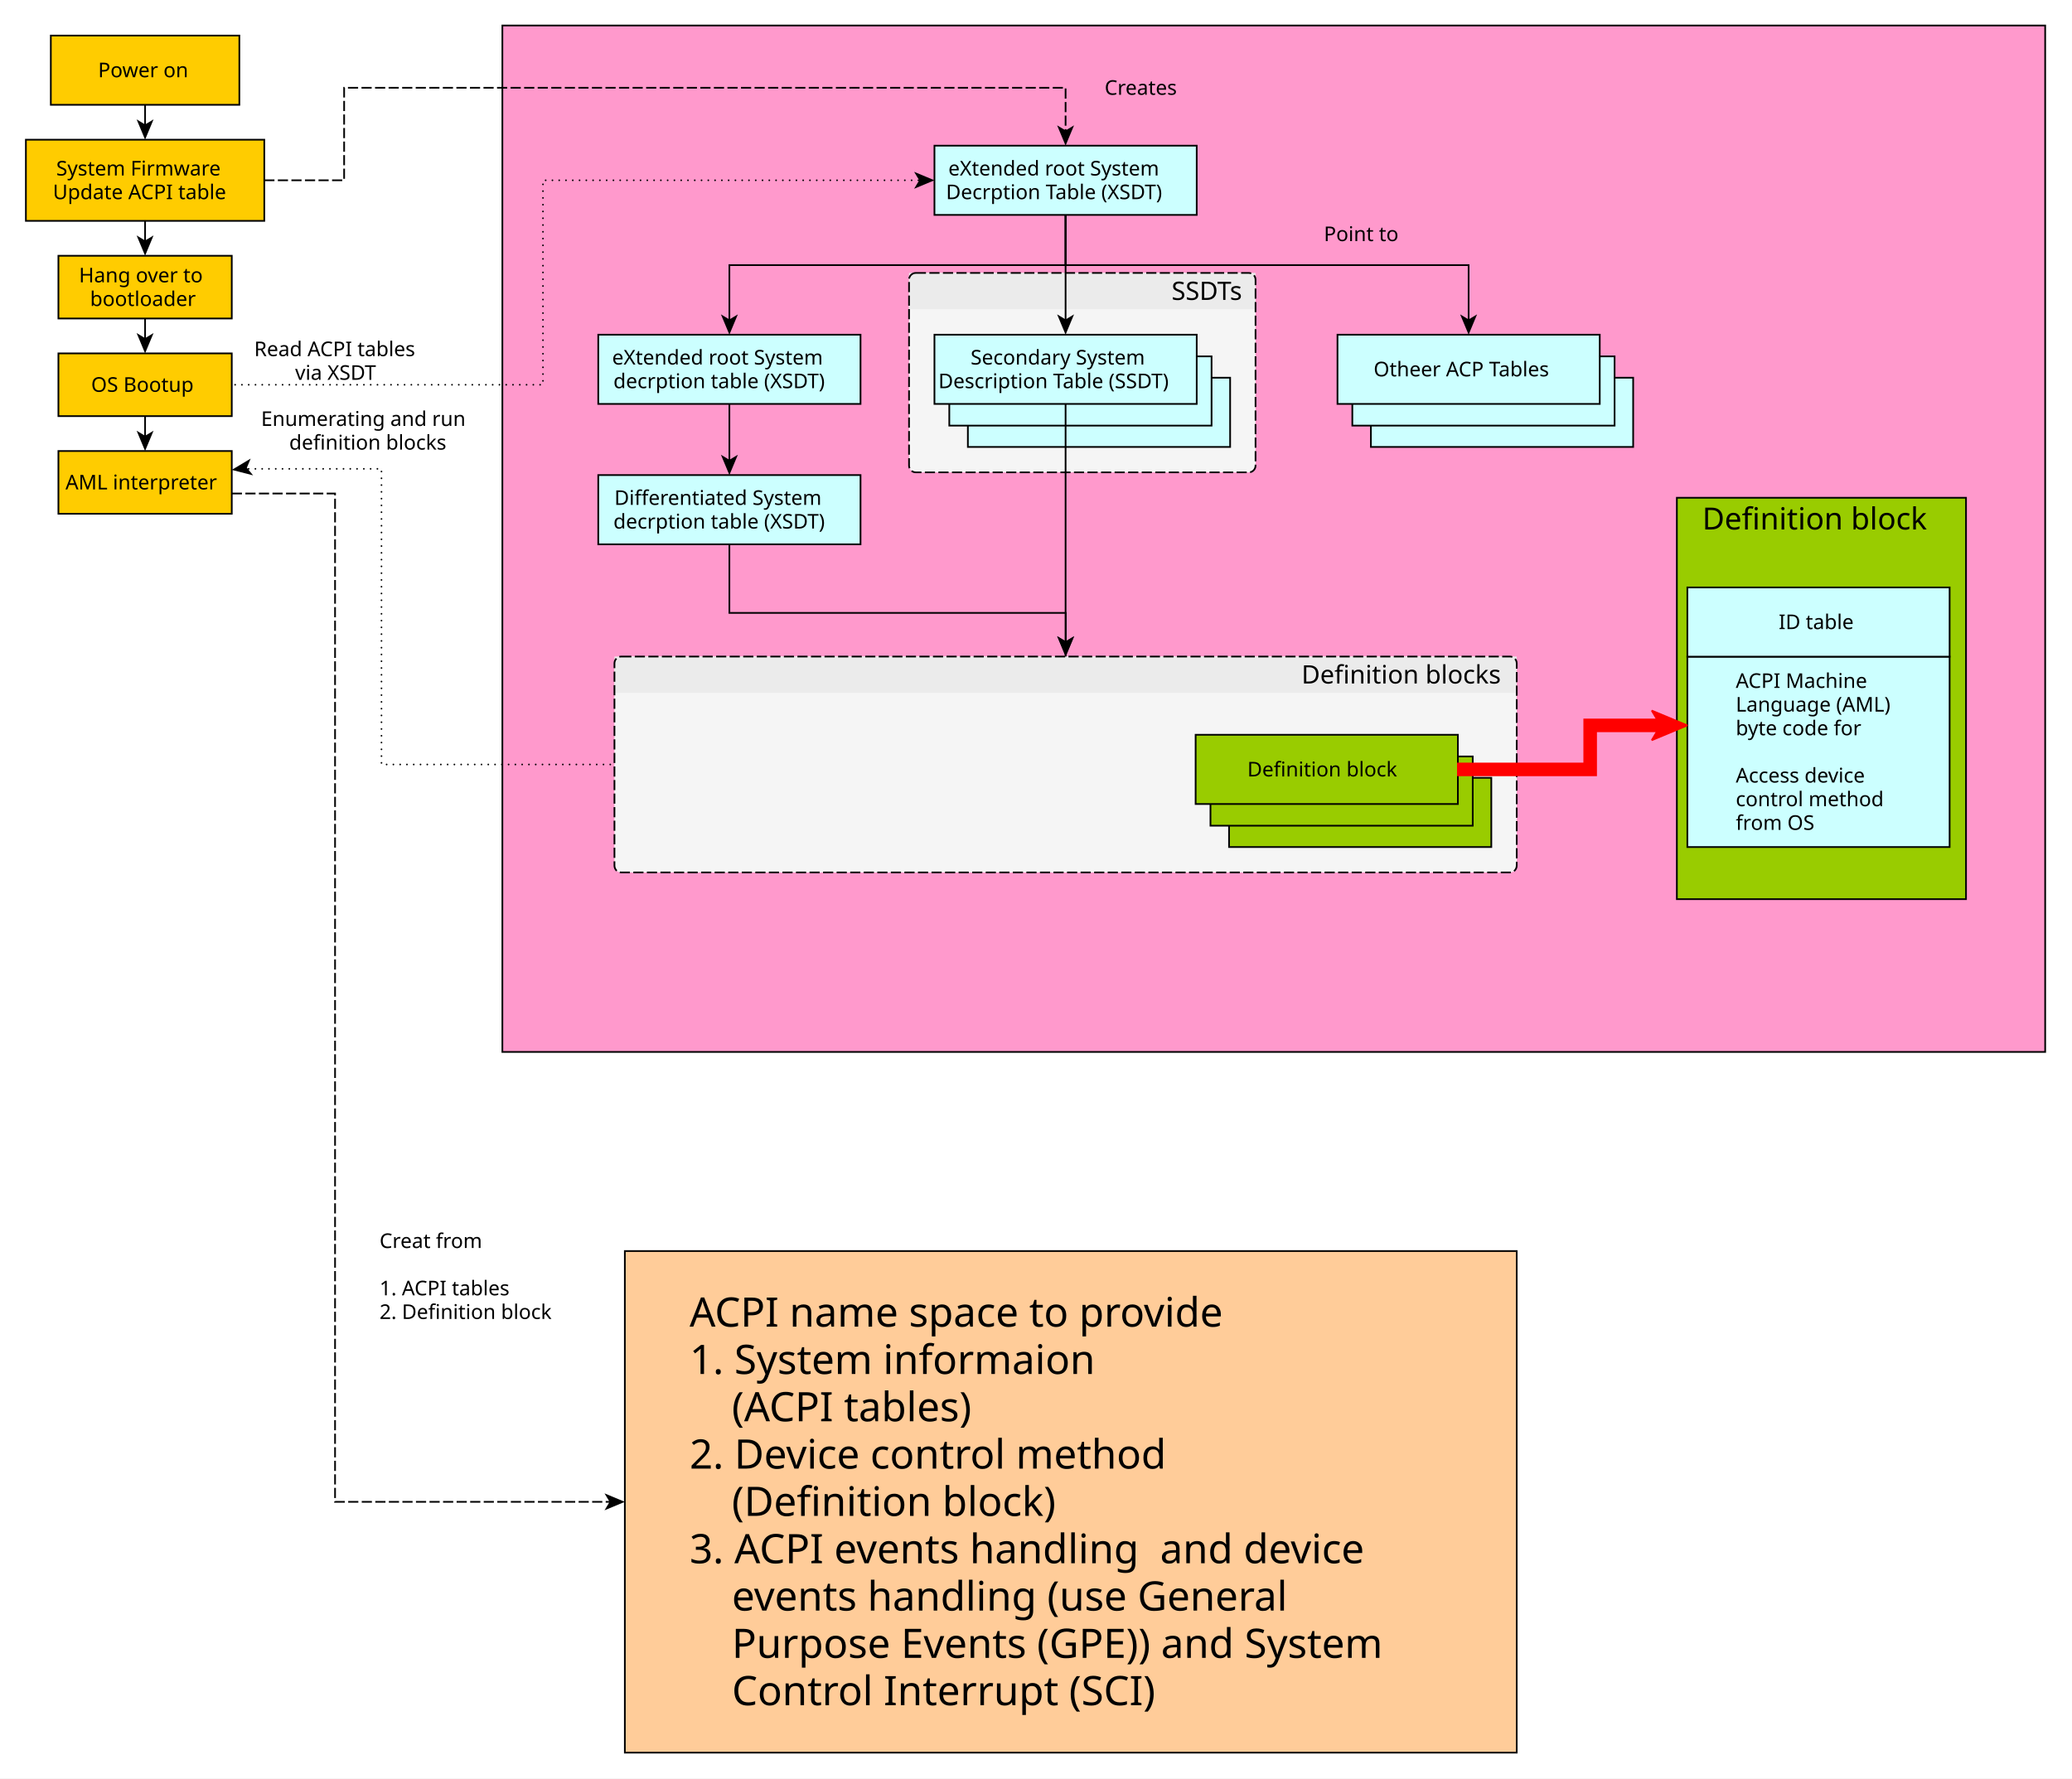
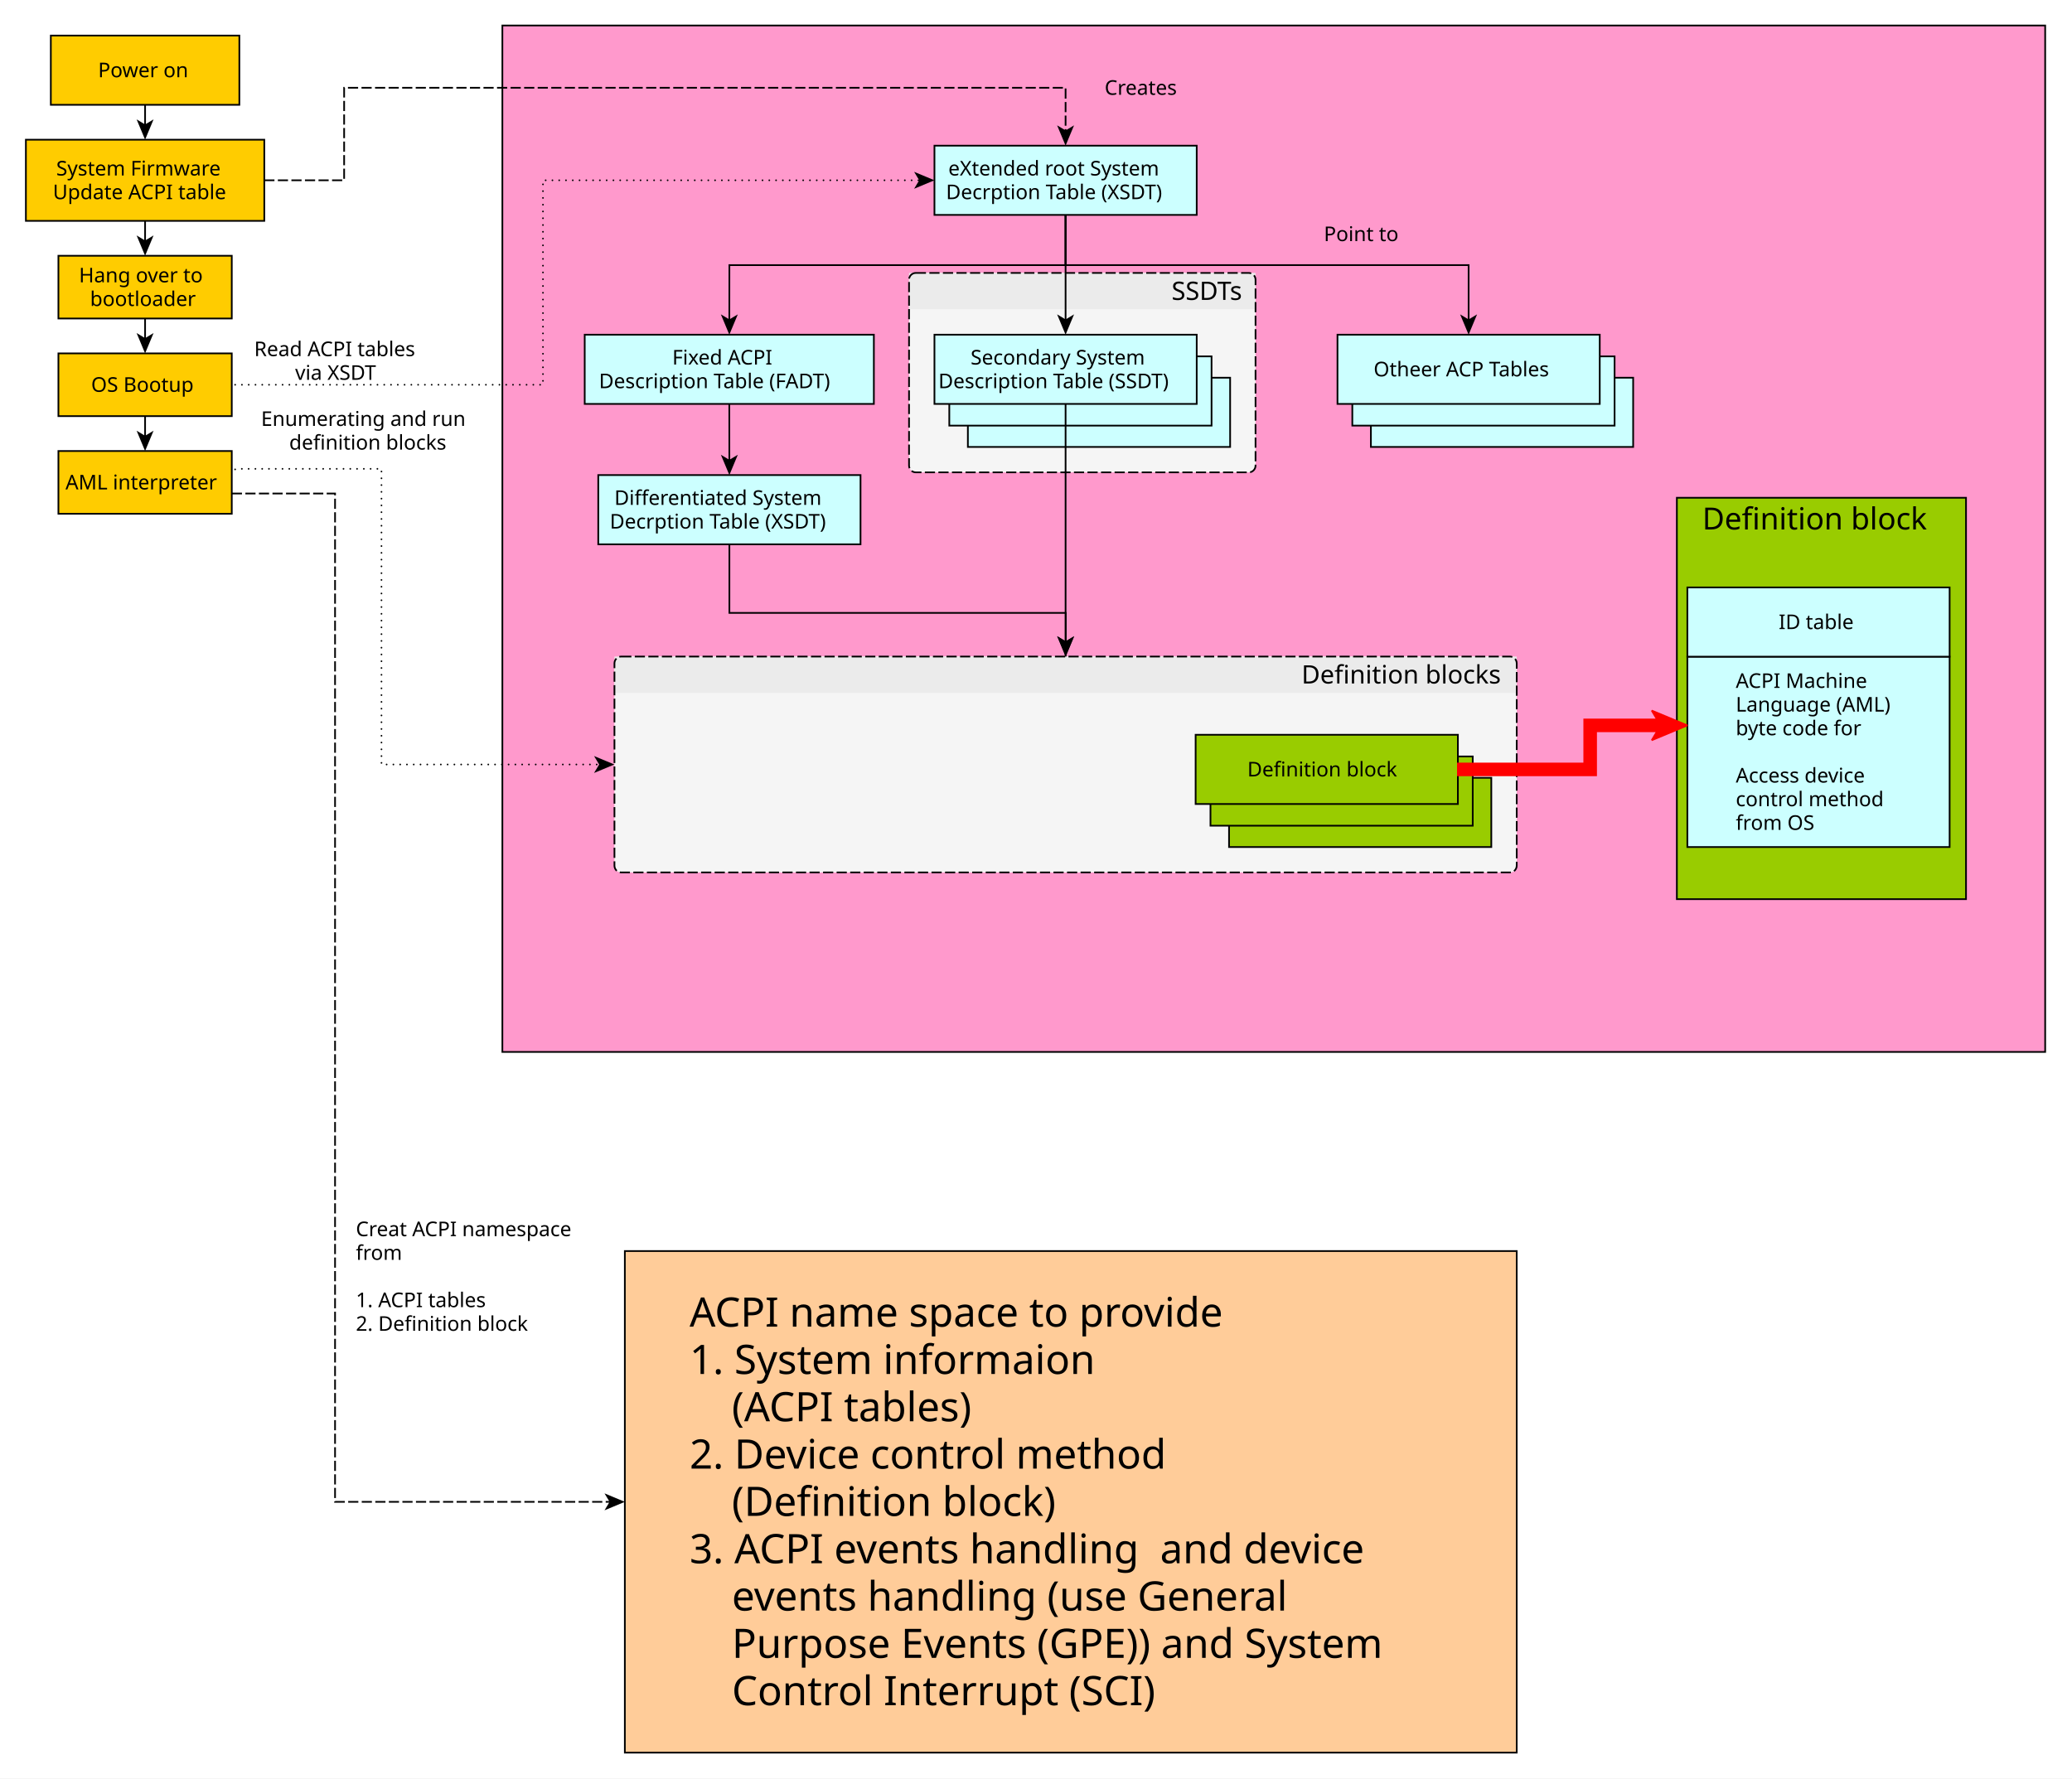
<svg xmlns="http://www.w3.org/2000/svg" fill-opacity="1" color-rendering="auto" color-interpolation="auto" text-rendering="auto" stroke="black" stroke-linecap="square" width="1223" stroke-miterlimit="10" shape-rendering="auto" stroke-opacity="1" fill="black" stroke-dasharray="none" font-weight="normal" stroke-width="1" height="1050" font-family="'Dialog'" font-style="normal" stroke-linejoin="miter" font-size="12px" stroke-dashoffset="0" image-rendering="auto">
  <defs id="genericDefs" />
  <g>
    <defs id="defs1">
      <clipPath clipPathUnits="userSpaceOnUse" id="clipPath1">
        <path d="M0 0 L1223 0 L1223 1050 L0 1050 L0 0 Z" />
      </clipPath>
      <clipPath clipPathUnits="userSpaceOnUse" id="clipPath2">
        <path d="M175 -689 L1398 -689 L1398 361 L175 361 L175 -689 Z" />
      </clipPath>
    </defs>
    <g fill="white" text-rendering="geometricPrecision" shape-rendering="geometricPrecision" transform="translate(-175,689)" stroke="white">
      <rect x="175" width="1223" height="1050" y="-689" clip-path="url(#clipPath2)" stroke="none" />
    </g>
    <g fill="rgb(255,153,204)" text-rendering="geometricPrecision" shape-rendering="geometricPrecision" transform="matrix(1,0,0,1,-175,689)" stroke="rgb(255,153,204)">
      <rect x="471.528" width="910.64" height="606" y="-673.944" clip-path="url(#clipPath2)" stroke="none" />
    </g>
    <g text-rendering="geometricPrecision" stroke-miterlimit="1.45" shape-rendering="geometricPrecision" transform="matrix(1,0,0,1,-175,689)" stroke-linecap="butt">
      <rect fill="none" x="471.528" width="910.64" height="606" y="-673.944" clip-path="url(#clipPath2)" />
    </g>
    <g fill="rgb(153,204,0)" text-rendering="geometricPrecision" shape-rendering="geometricPrecision" transform="matrix(1,0,0,1,-175,689)" stroke="rgb(153,204,0)">
      <rect x="1164.77" width="170.672" height="236.976" y="-395.12" clip-path="url(#clipPath2)" stroke="none" />
    </g>
    <g text-rendering="geometricPrecision" stroke-miterlimit="1.45" shape-rendering="geometricPrecision" transform="matrix(1,0,0,1,-175,689)" stroke-linecap="butt">
      <rect fill="none" x="1164.77" width="170.672" height="236.976" y="-395.12" clip-path="url(#clipPath2)" />
      <text x="1179.785" font-size="18px" y="-376.412" clip-path="url(#clipPath2)" font-family="sans-serif" stroke="none" xml:space="preserve">Definition block</text>
    </g>
    <g fill="rgb(255,204,0)" text-rendering="geometricPrecision" shape-rendering="geometricPrecision" transform="matrix(1,0,0,1,-175,689)" stroke="rgb(255,204,0)">
      <rect x="205" width="111.28" height="40.88" y="-668" clip-path="url(#clipPath2)" stroke="none" />
    </g>
    <g text-rendering="geometricPrecision" stroke-miterlimit="1.45" shape-rendering="geometricPrecision" transform="matrix(1,0,0,1,-175,689)" stroke-linecap="butt">
      <rect fill="none" x="205" width="111.28" height="40.88" y="-668" clip-path="url(#clipPath2)" />
      <text x="232.905" xml:space="preserve" y="-643.406" clip-path="url(#clipPath2)" font-family="sans-serif" stroke="none">Power on</text>
    </g>
    <g fill="rgb(255,204,0)" text-rendering="geometricPrecision" shape-rendering="geometricPrecision" transform="matrix(1,0,0,1,-175,689)" stroke="rgb(255,204,0)">
      <rect x="190.28" width="140.72" height="47.92" y="-606.52" clip-path="url(#clipPath2)" stroke="none" />
    </g>
    <g text-rendering="geometricPrecision" stroke-miterlimit="1.45" shape-rendering="geometricPrecision" transform="matrix(1,0,0,1,-175,689)" stroke-linecap="butt">
      <rect fill="none" x="190.28" width="140.72" height="47.92" y="-606.52" clip-path="url(#clipPath2)" />
      <text x="208.187" xml:space="preserve" y="-585.39" clip-path="url(#clipPath2)" font-family="sans-serif" stroke="none">System Firmware</text>
      <text x="206.218" xml:space="preserve" y="-571.421" clip-path="url(#clipPath2)" font-family="sans-serif" stroke="none">Update ACPI table</text>
    </g>
    <g fill="rgb(255,204,0)" text-rendering="geometricPrecision" shape-rendering="geometricPrecision" transform="matrix(1,0,0,1,-175,689)" stroke="rgb(255,204,0)">
      <rect x="209.48" width="102.32" height="37.04" y="-538" clip-path="url(#clipPath2)" stroke="none" />
    </g>
    <g text-rendering="geometricPrecision" stroke-miterlimit="1.45" shape-rendering="geometricPrecision" transform="matrix(1,0,0,1,-175,689)" stroke-linecap="butt">
      <rect fill="none" x="209.48" width="102.32" height="37.04" y="-538" clip-path="url(#clipPath2)" />
      <text x="221.622" xml:space="preserve" y="-522.31" clip-path="url(#clipPath2)" font-family="sans-serif" stroke="none">Hang over to</text>
      <text x="228.156" xml:space="preserve" y="-508.341" clip-path="url(#clipPath2)" font-family="sans-serif" stroke="none">bootloader</text>
    </g>
    <g fill="rgb(204,255,255)" text-rendering="geometricPrecision" shape-rendering="geometricPrecision" transform="matrix(1,0,0,1,-175,689)" stroke="rgb(204,255,255)">
      <rect x="726.562" width="154.8" height="40.88" y="-603" clip-path="url(#clipPath2)" stroke="none" />
    </g>
    <g text-rendering="geometricPrecision" stroke-miterlimit="1.45" shape-rendering="geometricPrecision" transform="matrix(1,0,0,1,-175,689)" stroke-linecap="butt">
      <rect fill="none" x="726.562" width="154.8" height="40.88" y="-603" clip-path="url(#clipPath2)" />
      <text x="734.748" xml:space="preserve" y="-585.39" clip-path="url(#clipPath2)" font-family="sans-serif" stroke="none">eXtended root System </text>
      <text x="733.374" xml:space="preserve" y="-571.421" clip-path="url(#clipPath2)" font-family="sans-serif" stroke="none">Decrption Table (XSDT)</text>
    </g>
    <g fill="rgb(204,255,255)" text-rendering="geometricPrecision" shape-rendering="geometricPrecision" transform="matrix(1,0,0,1,-175,689)" stroke="rgb(204,255,255)">
-       <rect x="528.125" width="154.8" height="40.88" y="-491.4" clip-path="url(#clipPath2)" stroke="none" />
-     </g>
-     <g text-rendering="geometricPrecision" stroke-miterlimit="1.45" shape-rendering="geometricPrecision" transform="matrix(1,0,0,1,-175,689)" stroke-linecap="butt">
-       <rect fill="none" x="528.125" width="154.8" height="40.88" y="-491.4" clip-path="url(#clipPath2)" />
-       <text x="536.311" xml:space="preserve" y="-473.79" clip-path="url(#clipPath2)" font-family="sans-serif" stroke="none">eXtended root System </text>
-       <text x="537.061" xml:space="preserve" y="-459.821" clip-path="url(#clipPath2)" font-family="sans-serif" stroke="none">decrption table (XSDT)</text>
+       <rect x="520.125" width="170.672" height="40.88" y="-491.4" clip-path="url(#clipPath2)" stroke="none" />
+     </g>
+     <g text-rendering="geometricPrecision" stroke-miterlimit="1.45" shape-rendering="geometricPrecision" transform="matrix(1,0,0,1,-175,689)" stroke-linecap="butt">
+       <rect fill="none" x="520.125" width="170.672" height="40.88" y="-491.4" clip-path="url(#clipPath2)" />
+       <text x="571.795" xml:space="preserve" y="-473.79" clip-path="url(#clipPath2)" font-family="sans-serif" stroke="none">Fixed ACPI </text>
+       <text x="528.536" xml:space="preserve" y="-459.821" clip-path="url(#clipPath2)" font-family="sans-serif" stroke="none">Description Table (FADT) </text>
    </g>
    <g fill="rgb(204,255,255)" text-rendering="geometricPrecision" shape-rendering="geometricPrecision" transform="matrix(1,0,0,1,-175,689)" stroke="rgb(204,255,255)">
      <rect x="528.125" width="154.8" height="40.88" y="-408.52" clip-path="url(#clipPath2)" stroke="none" />
    </g>
    <g text-rendering="geometricPrecision" stroke-miterlimit="1.45" shape-rendering="geometricPrecision" transform="matrix(1,0,0,1,-175,689)" stroke-linecap="butt">
      <rect fill="none" x="528.125" width="154.8" height="40.88" y="-408.52" clip-path="url(#clipPath2)" />
      <text x="537.623" xml:space="preserve" y="-390.91" clip-path="url(#clipPath2)" font-family="sans-serif" stroke="none">Differentiated System </text>
-       <text x="537.061" xml:space="preserve" y="-376.941" clip-path="url(#clipPath2)" font-family="sans-serif" stroke="none">decrption table (XSDT)</text>
+       <text x="534.937" xml:space="preserve" y="-376.941" clip-path="url(#clipPath2)" font-family="sans-serif" stroke="none">Decrption Table (XSDT)</text>
      <path fill="none" d="M260.64 -627.12 L260.64 -614.52" clip-path="url(#clipPath2)" />
      <path d="M260.64 -606.52 L265.64 -618.52 L260.64 -615.52 L255.64 -618.52 Z" clip-path="url(#clipPath2)" stroke="none" />
      <path fill="none" d="M260.64 -558.6 L260.64 -546" clip-path="url(#clipPath2)" />
      <path d="M260.64 -538 L265.64 -550 L260.64 -547 L255.64 -550 Z" clip-path="url(#clipPath2)" stroke="none" />
      <path fill="none" stroke-dasharray="6,2" d="M331 -582.56 L378.128 -582.56 L378.128 -637.184 L803.962 -637.184 L803.962 -611" clip-path="url(#clipPath2)" />
      <path stroke-dasharray="6,2" d="M803.962 -603 L808.962 -615 L803.962 -612 L798.962 -615 Z" clip-path="url(#clipPath2)" stroke="none" />
      <text x="826.998" xml:space="preserve" y="-633.03" clip-path="url(#clipPath2)" font-family="sans-serif" stroke="none">Creates</text>
-       <path fill="none" d="M803.962 -562.12 L803.962 -532.482 L605.525 -532.482 L605.525 -499.4" clip-path="url(#clipPath2)" />
-       <path d="M605.525 -491.4 L610.525 -503.4 L605.525 -500.4 L600.525 -503.4 Z" clip-path="url(#clipPath2)" stroke="none" />
-       <path fill="none" d="M605.525 -450.52 L605.525 -416.52" clip-path="url(#clipPath2)" />
-       <path d="M605.525 -408.52 L610.525 -420.52 L605.525 -417.52 L600.525 -420.52 Z" clip-path="url(#clipPath2)" stroke="none" />
+       <path fill="none" d="M803.962 -562.12 L803.962 -532.482 L605.525 -532.482 L605.49 -499.4" clip-path="url(#clipPath2)" />
+       <path d="M605.482 -491.4 L610.494 -503.395 L605.491 -500.4 L600.494 -503.405 Z" clip-path="url(#clipPath2)" stroke="none" />
+       <path fill="none" d="M605.476 -450.52 L605.503 -416.52" clip-path="url(#clipPath2)" />
+       <path d="M605.509 -408.52 L610.5 -420.524 L605.502 -417.52 L600.5 -420.516 Z" clip-path="url(#clipPath2)" stroke="none" />
    </g>
    <g fill="rgb(245,245,245)" text-rendering="geometricPrecision" shape-rendering="geometricPrecision" transform="matrix(1,0,0,1,-175,689)" stroke="rgb(245,245,245)">
      <rect x="537.68" y="-301.383" clip-path="url(#clipPath2)" width="532.565" rx="4" ry="4" height="127.469" stroke="none" />
      <rect x="537.68" y="-301.383" clip-path="url(#clipPath2)" fill="rgb(235,235,235)" width="532.565" height="21.461" stroke="none" />
    </g>
    <g font-size="15px" stroke-linecap="butt" transform="matrix(1,0,0,1,-175,689)" text-rendering="geometricPrecision" font-family="sans-serif" shape-rendering="geometricPrecision" stroke-miterlimit="1.45">
      <text x="943.227" xml:space="preserve" y="-285.46" clip-path="url(#clipPath2)" stroke="none">Definition blocks</text>
      <rect x="537.68" y="-301.383" clip-path="url(#clipPath2)" fill="none" width="532.565" stroke-dasharray="6,2" rx="4" ry="4" height="127.469" />
    </g>
    <g fill="rgb(153,204,0)" text-rendering="geometricPrecision" shape-rendering="geometricPrecision" transform="matrix(1,0,0,1,-175,689)" stroke="rgb(153,204,0)">
      <rect x="900.445" width="154.8" height="40.88" y="-229.794" clip-path="url(#clipPath2)" stroke="none" />
    </g>
    <g text-rendering="geometricPrecision" stroke-miterlimit="1.45" shape-rendering="geometricPrecision" transform="matrix(1,0,0,1,-175,689)" stroke-linecap="butt">
      <rect fill="none" x="900.445" width="154.8" height="40.88" y="-229.794" clip-path="url(#clipPath2)" />
    </g>
    <g fill="rgb(153,204,0)" text-rendering="geometricPrecision" shape-rendering="geometricPrecision" transform="matrix(1,0,0,1,-175,689)" stroke="rgb(153,204,0)">
      <rect x="889.482" width="154.8" height="40.88" y="-242.394" clip-path="url(#clipPath2)" stroke="none" />
    </g>
    <g text-rendering="geometricPrecision" stroke-miterlimit="1.45" shape-rendering="geometricPrecision" transform="matrix(1,0,0,1,-175,689)" stroke-linecap="butt">
      <rect fill="none" x="889.482" width="154.8" height="40.88" y="-242.394" clip-path="url(#clipPath2)" />
    </g>
    <g fill="rgb(153,204,0)" text-rendering="geometricPrecision" shape-rendering="geometricPrecision" transform="matrix(1,0,0,1,-175,689)" stroke="rgb(153,204,0)">
      <rect x="880.72" width="154.8" height="40.88" y="-255.194" clip-path="url(#clipPath2)" stroke="none" />
    </g>
    <g text-rendering="geometricPrecision" stroke-miterlimit="1.45" shape-rendering="geometricPrecision" transform="matrix(1,0,0,1,-175,689)" stroke-linecap="butt">
      <rect fill="none" x="880.72" width="154.8" height="40.88" y="-255.194" clip-path="url(#clipPath2)" />
      <text x="911.239" xml:space="preserve" y="-230.6" clip-path="url(#clipPath2)" font-family="sans-serif" stroke="none">Definition block</text>
      <path fill="none" d="M605.525 -367.64 L605.525 -327.149 L804.068 -327.149 L804.068 -309.362" clip-path="url(#clipPath2)" />
      <path d="M804.068 -301.362 L809.068 -313.362 L804.068 -310.362 L799.068 -313.362 Z" clip-path="url(#clipPath2)" stroke="none" />
    </g>
    <g fill="rgb(245,245,245)" text-rendering="geometricPrecision" shape-rendering="geometricPrecision" transform="matrix(1,0,0,1,-175,689)" stroke="rgb(245,245,245)">
      <rect x="711.562" y="-527.861" clip-path="url(#clipPath2)" width="204.525" rx="4" ry="4" height="117.741" stroke="none" />
      <rect x="711.562" y="-527.861" clip-path="url(#clipPath2)" fill="rgb(235,235,235)" width="204.525" height="21.461" stroke="none" />
    </g>
    <g font-size="15px" stroke-linecap="butt" transform="matrix(1,0,0,1,-175,689)" text-rendering="geometricPrecision" font-family="sans-serif" shape-rendering="geometricPrecision" stroke-miterlimit="1.45">
      <text x="866.516" xml:space="preserve" y="-511.938" clip-path="url(#clipPath2)" stroke="none">SSDTs</text>
      <rect x="711.562" y="-527.861" clip-path="url(#clipPath2)" fill="none" width="204.525" stroke-dasharray="6,2" rx="4" ry="4" height="117.741" />
    </g>
    <g fill="rgb(204,255,255)" text-rendering="geometricPrecision" shape-rendering="geometricPrecision" transform="matrix(1,0,0,1,-175,689)" stroke="rgb(204,255,255)">
      <rect x="746.287" width="154.8" height="40.88" y="-466" clip-path="url(#clipPath2)" stroke="none" />
    </g>
    <g text-rendering="geometricPrecision" stroke-miterlimit="1.45" shape-rendering="geometricPrecision" transform="matrix(1,0,0,1,-175,689)" stroke-linecap="butt">
      <rect fill="none" x="746.287" width="154.8" height="40.88" y="-466" clip-path="url(#clipPath2)" />
    </g>
    <g fill="rgb(204,255,255)" text-rendering="geometricPrecision" shape-rendering="geometricPrecision" transform="matrix(1,0,0,1,-175,689)" stroke="rgb(204,255,255)">
      <rect x="735.325" width="154.8" height="40.88" y="-478.6" clip-path="url(#clipPath2)" stroke="none" />
    </g>
    <g text-rendering="geometricPrecision" stroke-miterlimit="1.45" shape-rendering="geometricPrecision" transform="matrix(1,0,0,1,-175,689)" stroke-linecap="butt">
      <rect fill="none" x="735.325" width="154.8" height="40.88" y="-478.6" clip-path="url(#clipPath2)" />
    </g>
    <g fill="rgb(204,255,255)" text-rendering="geometricPrecision" shape-rendering="geometricPrecision" transform="matrix(1,0,0,1,-175,689)" stroke="rgb(204,255,255)">
      <rect x="726.562" width="154.8" height="40.88" y="-491.4" clip-path="url(#clipPath2)" stroke="none" />
    </g>
    <g text-rendering="geometricPrecision" stroke-miterlimit="1.45" shape-rendering="geometricPrecision" transform="matrix(1,0,0,1,-175,689)" stroke-linecap="butt">
      <rect fill="none" x="726.562" width="154.8" height="40.88" y="-491.4" clip-path="url(#clipPath2)" />
      <text x="747.906" xml:space="preserve" y="-473.79" clip-path="url(#clipPath2)" font-family="sans-serif" stroke="none">Secondary System</text>
      <text x="728.883" xml:space="preserve" y="-459.821" clip-path="url(#clipPath2)" font-family="sans-serif" stroke="none">Description Table (SSDT)</text>
    </g>
    <g fill="rgb(204,255,255)" text-rendering="geometricPrecision" shape-rendering="geometricPrecision" transform="matrix(1,0,0,1,-175,689)" stroke="rgb(204,255,255)">
      <rect x="984.174" width="154.8" height="40.88" y="-466" clip-path="url(#clipPath2)" stroke="none" />
    </g>
    <g text-rendering="geometricPrecision" stroke-miterlimit="1.45" shape-rendering="geometricPrecision" transform="matrix(1,0,0,1,-175,689)" stroke-linecap="butt">
      <rect fill="none" x="984.174" width="154.8" height="40.88" y="-466" clip-path="url(#clipPath2)" />
    </g>
    <g fill="rgb(204,255,255)" text-rendering="geometricPrecision" shape-rendering="geometricPrecision" transform="matrix(1,0,0,1,-175,689)" stroke="rgb(204,255,255)">
      <rect x="973.211" width="154.8" height="40.88" y="-478.6" clip-path="url(#clipPath2)" stroke="none" />
    </g>
    <g text-rendering="geometricPrecision" stroke-miterlimit="1.45" shape-rendering="geometricPrecision" transform="matrix(1,0,0,1,-175,689)" stroke-linecap="butt">
      <rect fill="none" x="973.211" width="154.8" height="40.88" y="-478.6" clip-path="url(#clipPath2)" />
    </g>
    <g fill="rgb(204,255,255)" text-rendering="geometricPrecision" shape-rendering="geometricPrecision" transform="matrix(1,0,0,1,-175,689)" stroke="rgb(204,255,255)">
      <rect x="964.449" width="154.8" height="40.88" y="-491.4" clip-path="url(#clipPath2)" stroke="none" />
    </g>
    <g text-rendering="geometricPrecision" stroke-miterlimit="1.45" shape-rendering="geometricPrecision" transform="matrix(1,0,0,1,-175,689)" stroke-linecap="butt">
      <rect fill="none" x="964.449" width="154.8" height="40.88" y="-491.4" clip-path="url(#clipPath2)" />
      <text x="985.76" xml:space="preserve" y="-466.806" clip-path="url(#clipPath2)" font-family="sans-serif" stroke="none">Otheer ACP Tables</text>
    </g>
    <g fill="rgb(204,255,255)" text-rendering="geometricPrecision" shape-rendering="geometricPrecision" transform="matrix(1,0,0,1,-175,689)" stroke="rgb(204,255,255)">
      <rect x="1170.967" width="154.8" height="112.39" y="-301.304" clip-path="url(#clipPath2)" stroke="none" />
    </g>
    <g text-rendering="geometricPrecision" stroke-miterlimit="1.45" shape-rendering="geometricPrecision" transform="matrix(1,0,0,1,-175,689)" stroke-linecap="butt">
      <rect fill="none" x="1170.967" width="154.8" height="112.39" y="-301.304" clip-path="url(#clipPath2)" />
      <text x="1199.544" xml:space="preserve" y="-282.861" clip-path="url(#clipPath2)" font-family="sans-serif" stroke="none">ACPI Machine </text>
      <text x="1199.544" xml:space="preserve" y="-268.892" clip-path="url(#clipPath2)" font-family="sans-serif" stroke="none">Language (AML)</text>
      <text x="1199.544" xml:space="preserve" y="-254.924" clip-path="url(#clipPath2)" font-family="sans-serif" stroke="none">byte code for</text>
      <text x="1199.544" xml:space="preserve" y="-240.955" clip-path="url(#clipPath2)" font-family="sans-serif" stroke="none"> </text>
      <text x="1199.544" xml:space="preserve" y="-226.986" clip-path="url(#clipPath2)" font-family="sans-serif" stroke="none">Access device </text>
      <text x="1199.544" xml:space="preserve" y="-213.017" clip-path="url(#clipPath2)" font-family="sans-serif" stroke="none">control method</text>
      <text x="1199.544" xml:space="preserve" y="-199.049" clip-path="url(#clipPath2)" font-family="sans-serif" stroke="none">from OS</text>
    </g>
    <g fill="rgb(204,255,255)" text-rendering="geometricPrecision" shape-rendering="geometricPrecision" transform="matrix(1,0,0,1,-175,689)" stroke="rgb(204,255,255)">
      <rect x="1170.967" width="154.8" height="40.88" y="-342.184" clip-path="url(#clipPath2)" stroke="none" />
    </g>
    <g text-rendering="geometricPrecision" stroke-miterlimit="1.45" shape-rendering="geometricPrecision" transform="matrix(1,0,0,1,-175,689)" stroke-linecap="butt">
      <rect fill="none" x="1170.967" width="154.8" height="40.88" y="-342.184" clip-path="url(#clipPath2)" />
      <text x="1224.874" xml:space="preserve" y="-317.59" clip-path="url(#clipPath2)" font-family="sans-serif" stroke="none">ID table</text>
    </g>
    <g fill="rgb(255,204,0)" text-rendering="geometricPrecision" shape-rendering="geometricPrecision" transform="matrix(1,0,0,1,-175,689)" stroke="rgb(255,204,0)">
      <rect x="209.48" width="102.32" height="37.04" y="-480.36" clip-path="url(#clipPath2)" stroke="none" />
    </g>
    <g text-rendering="geometricPrecision" stroke-miterlimit="1.45" shape-rendering="geometricPrecision" transform="matrix(1,0,0,1,-175,689)" stroke-linecap="butt">
      <rect fill="none" x="209.48" width="102.32" height="37.04" y="-480.36" clip-path="url(#clipPath2)" />
      <text x="228.78" xml:space="preserve" y="-457.686" clip-path="url(#clipPath2)" font-family="sans-serif" stroke="none">OS Bootup</text>
    </g>
    <g fill="rgb(255,204,0)" text-rendering="geometricPrecision" shape-rendering="geometricPrecision" transform="matrix(1,0,0,1,-175,689)" stroke="rgb(255,204,0)">
      <rect x="209.48" width="102.32" height="37.04" y="-422.72" clip-path="url(#clipPath2)" stroke="none" />
    </g>
    <g text-rendering="geometricPrecision" stroke-miterlimit="1.45" shape-rendering="geometricPrecision" transform="matrix(1,0,0,1,-175,689)" stroke-linecap="butt">
      <rect fill="none" x="209.48" width="102.32" height="37.04" y="-422.72" clip-path="url(#clipPath2)" />
      <text x="213.651" xml:space="preserve" y="-400.046" clip-path="url(#clipPath2)" font-family="sans-serif" stroke="none">AML interpreter</text>
      <text x="325.044" xml:space="preserve" y="-478.734" clip-path="url(#clipPath2)" font-family="sans-serif" stroke="none">Read ACPI tables</text>
      <text x="349.202" xml:space="preserve" y="-464.765" clip-path="url(#clipPath2)" font-family="sans-serif" stroke="none">via XSDT</text>
      <text x="329.107" xml:space="preserve" y="-437.534" clip-path="url(#clipPath2)" font-family="sans-serif" stroke="none">Enumerating and run </text>
      <text x="345.701" xml:space="preserve" y="-423.565" clip-path="url(#clipPath2)" font-family="sans-serif" stroke="none">definition blocks</text>
      <text x="956.407" xml:space="preserve" y="-546.654" clip-path="url(#clipPath2)" font-family="sans-serif" stroke="none">Point to</text>
    </g>
    <g fill="rgb(255,204,153)" text-rendering="geometricPrecision" shape-rendering="geometricPrecision" transform="matrix(1,0,0,1,-175,689)" stroke="rgb(255,204,153)">
      <rect x="543.815" width="526.429" height="296.133" y="49.611" clip-path="url(#clipPath2)" stroke="none" />
    </g>
    <g text-rendering="geometricPrecision" stroke-miterlimit="1.45" shape-rendering="geometricPrecision" transform="matrix(1,0,0,1,-175,689)" stroke-linecap="butt">
      <rect fill="none" x="543.815" width="526.429" height="296.133" y="49.611" clip-path="url(#clipPath2)" />
      <text x="582.03" font-size="24px" y="94.237" clip-path="url(#clipPath2)" font-family="sans-serif" stroke="none" xml:space="preserve">ACPI name space to provide</text>
      <text x="582.03" font-size="24px" y="122.174" clip-path="url(#clipPath2)" font-family="sans-serif" stroke="none" xml:space="preserve">1. System informaion</text>
      <text x="582.03" font-size="24px" y="150.112" clip-path="url(#clipPath2)" font-family="sans-serif" stroke="none" xml:space="preserve">    (ACPI tables)</text>
      <text x="582.03" font-size="24px" y="178.049" clip-path="url(#clipPath2)" font-family="sans-serif" stroke="none" xml:space="preserve">2. Device control method </text>
      <text x="582.03" font-size="24px" y="205.987" clip-path="url(#clipPath2)" font-family="sans-serif" stroke="none" xml:space="preserve">    (Definition block)</text>
      <text x="582.03" font-size="24px" y="233.924" clip-path="url(#clipPath2)" font-family="sans-serif" stroke="none" xml:space="preserve">3. ACPI events handling  and device </text>
      <text x="582.03" font-size="24px" y="261.862" clip-path="url(#clipPath2)" font-family="sans-serif" stroke="none" xml:space="preserve">    events handling (use General</text>
      <text x="582.03" font-size="24px" y="289.799" clip-path="url(#clipPath2)" font-family="sans-serif" stroke="none" xml:space="preserve">    Purpose Events (GPE)) and System</text>
      <text x="582.03" font-size="24px" y="317.737" clip-path="url(#clipPath2)" font-family="sans-serif" stroke="none" xml:space="preserve">    Control Interrupt (SCI)</text>
      <text x="437.509" xml:space="preserve" y="85.366" clip-path="url(#clipPath2)" font-family="sans-serif" stroke="none"> </text>
-       <text x="399.015" xml:space="preserve" y="47.813" clip-path="url(#clipPath2)" font-family="sans-serif" stroke="none">Creat from</text>
-       <text x="399.015" xml:space="preserve" y="61.781" clip-path="url(#clipPath2)" font-family="sans-serif" stroke="none"> </text>
-       <text x="399.015" xml:space="preserve" y="75.75" clip-path="url(#clipPath2)" font-family="sans-serif" stroke="none">1. ACPI tables</text>
-       <text x="399.015" xml:space="preserve" y="89.719" clip-path="url(#clipPath2)" font-family="sans-serif" stroke="none">2. Definition block</text>
+       <text x="385.038" xml:space="preserve" y="40.828" clip-path="url(#clipPath2)" font-family="sans-serif" stroke="none">Creat ACPI namespace</text>
+       <text x="385.038" xml:space="preserve" y="54.797" clip-path="url(#clipPath2)" font-family="sans-serif" stroke="none">from</text>
+       <text x="385.038" xml:space="preserve" y="68.766" clip-path="url(#clipPath2)" font-family="sans-serif" stroke="none"> </text>
+       <text x="385.038" xml:space="preserve" y="82.735" clip-path="url(#clipPath2)" font-family="sans-serif" stroke="none">1. ACPI tables</text>
+       <text x="385.038" xml:space="preserve" y="96.703" clip-path="url(#clipPath2)" font-family="sans-serif" stroke="none">2. Definition block</text>
      <path fill="none" d="M803.962 -562.12 L803.962 -499.4" clip-path="url(#clipPath2)" />
      <path d="M803.962 -491.4 L808.962 -503.4 L803.962 -500.4 L798.962 -503.4 Z" clip-path="url(#clipPath2)" stroke="none" />
      <path fill="none" d="M803.962 -450.52 L803.962 -303.488 L803.962 -301.398" clip-path="url(#clipPath2)" />
      <path d="M803.962 -301.398 L808.962 -313.398 L803.962 -310.398 L798.962 -313.398 Z" clip-path="url(#clipPath2)" stroke="none" />
      <path fill="none" d="M803.962 -562.12 L803.962 -532.482 L1041.849 -532.482 L1041.849 -499.4" clip-path="url(#clipPath2)" />
      <path d="M1041.849 -491.4 L1046.849 -503.4 L1041.849 -500.4 L1036.849 -503.4 Z" clip-path="url(#clipPath2)" stroke="none" />
    </g>
    <g stroke-linecap="butt" transform="matrix(1,0,0,1,-175,689)" fill="red" text-rendering="geometricPrecision" shape-rendering="geometricPrecision" stroke="red" stroke-width="7" stroke-miterlimit="1.45">
      <path d="M1149.952 -269.478 L1153.102 -264.228 L1110.1 -264.228 L1110.1 -260.728 L1110.1 -238.254 L1035.52 -238.254 L1035.52 -231.254 L1117.1 -231.254 L1117.1 -234.754 L1117.1 -257.228 L1153.102 -257.228 L1149.952 -251.978 L1170.952 -260.728 L1149.952 -269.478 Z" stroke="none" clip-path="url(#clipPath2)" />
      <path fill="none" d="M1149.952 -269.478 L1153.102 -264.228 L1110.1 -264.228 L1110.1 -260.728 L1110.1 -238.254 L1035.52 -238.254 L1035.52 -231.254 L1117.1 -231.254 L1117.1 -234.754 L1117.1 -257.228 L1153.102 -257.228 L1149.952 -251.978 L1170.952 -260.728 L1149.952 -269.478 Z" stroke-width="1" clip-path="url(#clipPath2)" />
    </g>
    <g text-rendering="geometricPrecision" stroke-miterlimit="1.45" shape-rendering="geometricPrecision" transform="matrix(1,0,0,1,-175,689)" stroke-linecap="butt">
      <path fill="none" d="M260.64 -500.96 L260.64 -488.36" clip-path="url(#clipPath2)" />
      <path d="M260.64 -480.36 L265.64 -492.36 L260.64 -489.36 L255.64 -492.36 Z" clip-path="url(#clipPath2)" stroke="none" />
      <path fill="none" stroke-dasharray="0,4" d="M311.8 -461.84 L495.488 -461.84 L495.488 -582.56 L718.562 -582.56" stroke-dashoffset="2" clip-path="url(#clipPath2)" stroke-linecap="round" />
      <path stroke-dasharray="0,4" d="M726.562 -582.56 L714.562 -587.56 L717.562 -582.56 L714.562 -577.56 Z" stroke-dashoffset="2" clip-path="url(#clipPath2)" stroke-linecap="round" stroke="none" />
      <path fill="none" d="M260.64 -443.32 L260.64 -430.72" clip-path="url(#clipPath2)" />
      <path d="M260.64 -422.72 L265.64 -434.72 L260.64 -431.72 L255.64 -434.72 Z" clip-path="url(#clipPath2)" stroke="none" />
-       <path fill="none" stroke-dasharray="0,4" d="M311.8 -411.587 L316.048 -412.2 L400.168 -412.2 L400.168 -237.649 L537.641 -237.649" stroke-dashoffset="2" clip-path="url(#clipPath2)" stroke-linecap="round" />
-       <path stroke-dasharray="0,4" d="M311.8 -411.587 L324.391 -408.353 L320.708 -412.873 L322.962 -418.25 Z" stroke-dashoffset="2" clip-path="url(#clipPath2)" stroke-linecap="round" stroke="none" />
+       <path fill="none" stroke-dasharray="0,4" d="M311.8 -411.587 L316.048 -412.2 L400.168 -412.2 L400.168 -237.649 L529.641 -237.649" stroke-dashoffset="2" clip-path="url(#clipPath2)" stroke-linecap="round" />
+       <path stroke-dasharray="0,4" d="M537.641 -237.649 L525.641 -242.649 L528.641 -237.649 L525.641 -232.649 Z" stroke-dashoffset="2" clip-path="url(#clipPath2)" stroke-linecap="round" stroke="none" />
      <path fill="none" stroke-dasharray="6,2" d="M311.827 -397.63 L372.768 -397.63 L372.768 197.678 L535.815 197.678" clip-path="url(#clipPath2)" />
      <path stroke-dasharray="6,2" d="M543.815 197.678 L531.815 192.678 L534.815 197.678 L531.815 202.678 Z" clip-path="url(#clipPath2)" stroke="none" />
    </g>
  </g>
</svg>
